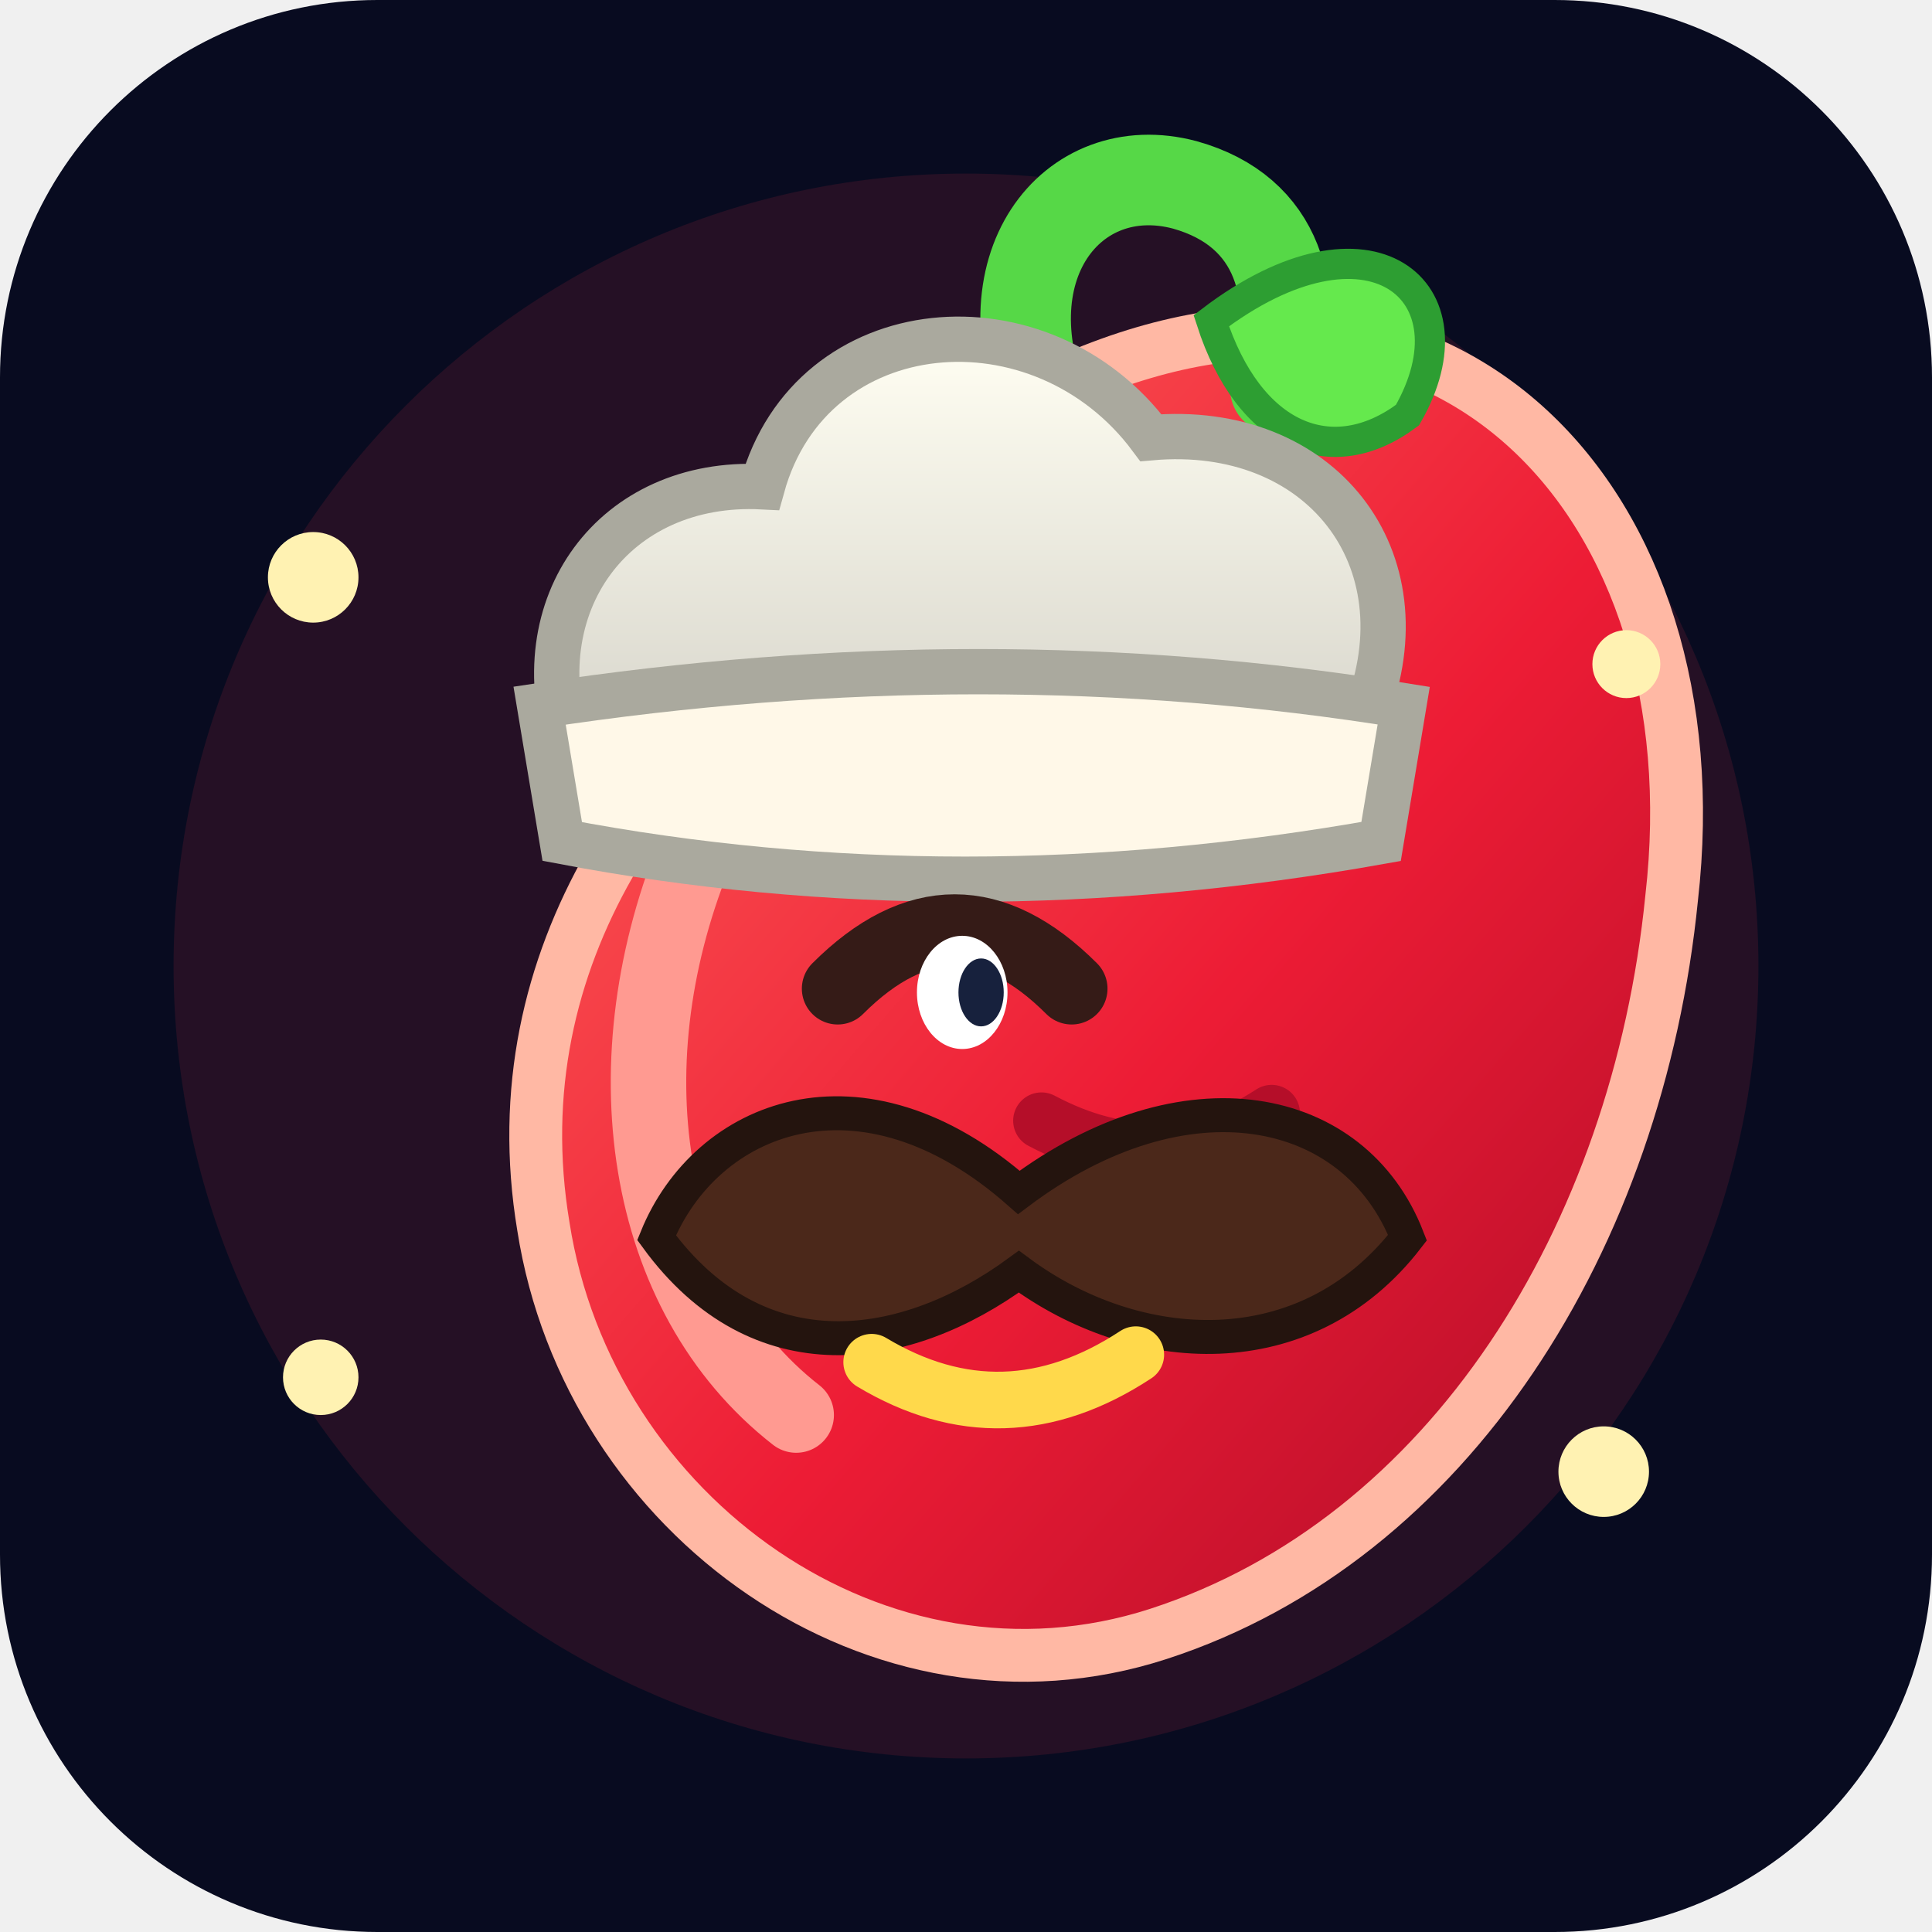
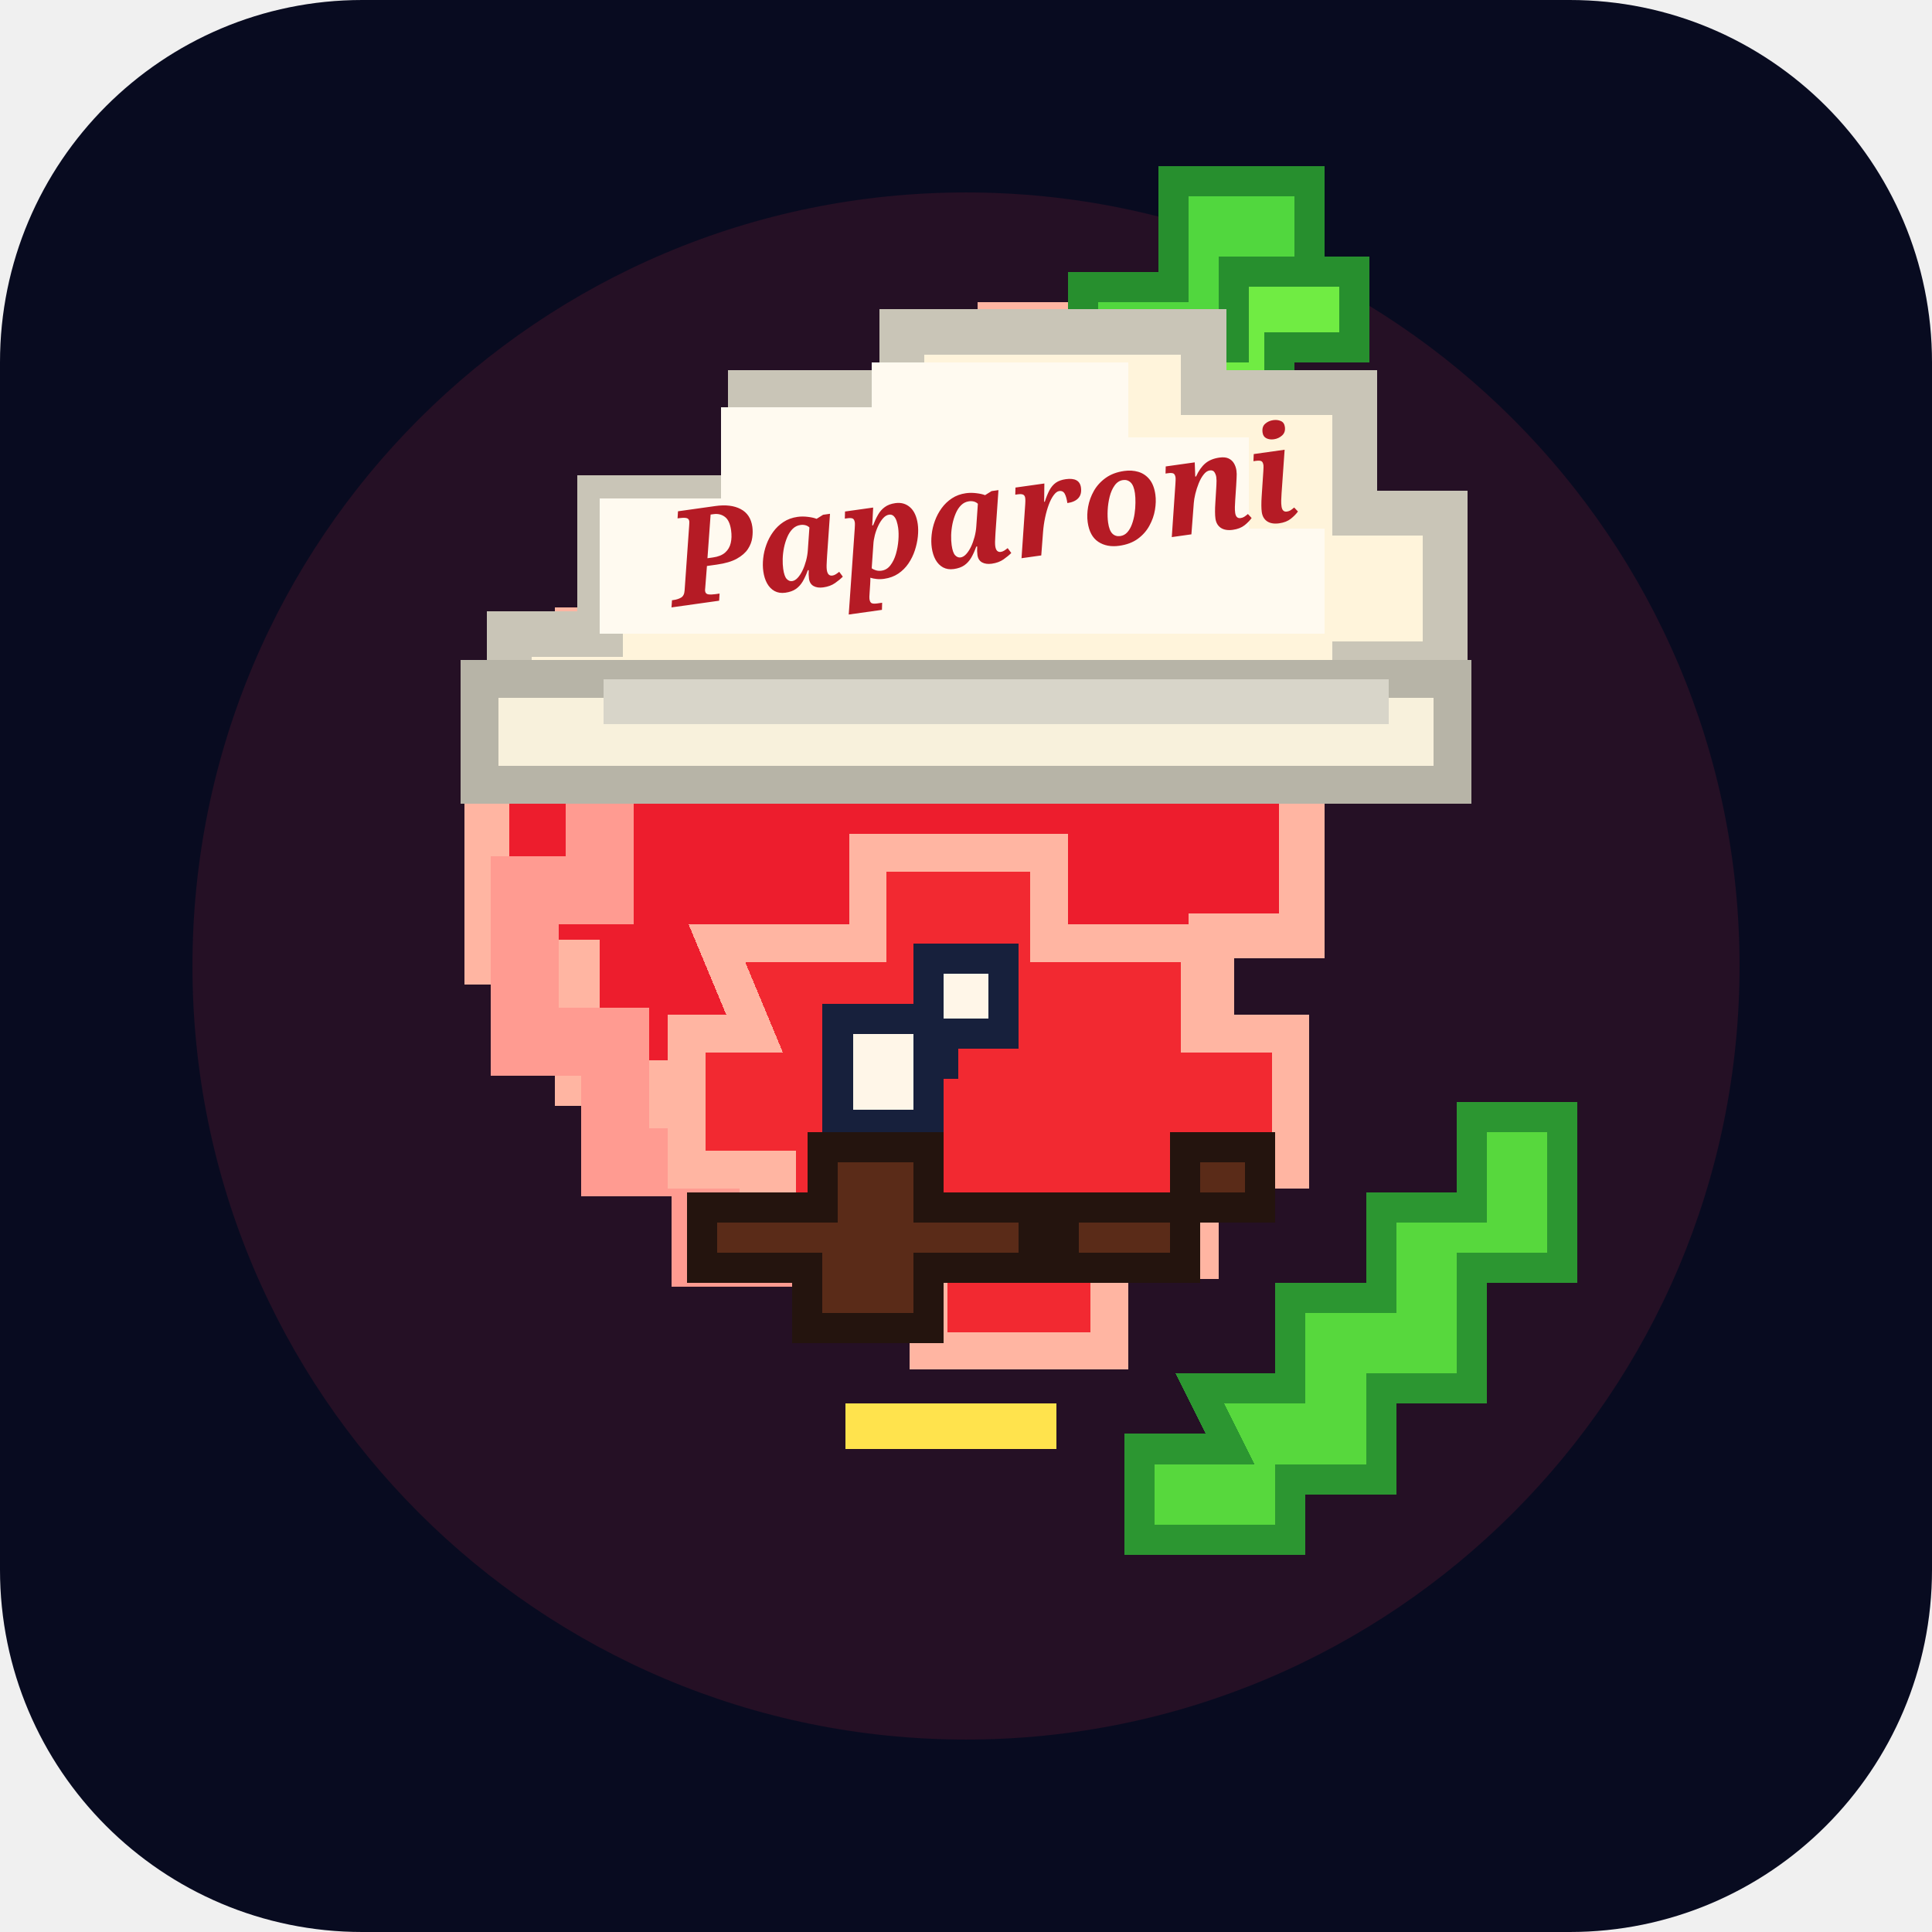
<svg xmlns="http://www.w3.org/2000/svg" viewBox="0 0 512 512">
-   <defs>
-     <linearGradient id="pep" x1="0" y1="0" x2="1" y2="1">
-       <stop stop-color="#ff665b" />
-       <stop offset=".55" stop-color="#ed1c35" />
-       <stop offset="1" stop-color="#a90b27" />
-     </linearGradient>
-     <linearGradient id="hat" x1="0" y1="0" x2="0" y2="1">
-       <stop stop-color="#fffef2" />
-       <stop offset="1" stop-color="#d7d5cb" />
-     </linearGradient>
-   </defs>
-   <rect width="512" height="512" rx="100" fill="#080b20" />
-   <circle cx="256" cy="256" r="210" fill="#ff3349" opacity=".12" />
-   <path d="M285 100c98-42 170 33 158 138-9 90-59 170-136 195-74 24-151-31-163-108-12-72 31-129 83-164 26-18 40-43 58-61Z" fill="url(#pep)" stroke="#ffb8a4" stroke-width="14" />
-   <path d="M185 224c-24 57-15 119 26 151" fill="none" stroke="#ff9a91" stroke-width="20" stroke-linecap="round" />
-   <path d="M278 111c-18-40 6-70 36-62 25 7 31 29 24 54" fill="none" stroke="#56d847" stroke-width="24" stroke-linecap="round" />
-   <path d="M321 85c42-32 71-8 52 25-20 15-42 6-52-25Z" fill="#65e94d" stroke="#2d9e32" stroke-width="8" />
-   <g class="hat">
-     <path d="M151 199c-13-39 12-72 51-70 13-47 74-52 103-13 45-4 73 32 57 73Z" fill="url(#hat)" stroke="#aaa99e" stroke-width="12" />
-     <path d="M143 187q118-18 229 0l-6 36q-112 20-217 0Z" fill="#fff8e8" stroke="#aaa99e" stroke-width="12" />
-   </g>
-   <path d="M222 262q31-31 62 0" fill="none" stroke="#351b17" stroke-width="19" stroke-linecap="round" />
-   <ellipse cx="255" cy="263" rx="12" ry="15" fill="#fff" />
-   <ellipse cx="260" cy="263" rx="6" ry="9" fill="#17213d" />
-   <path d="M276 297q32 17 61-2" fill="none" stroke="#b50e29" stroke-width="15" stroke-linecap="round" />
-   <path d="M270 316c-42-37-83-20-96 12 27 37 66 31 96 9 31 23 76 26 103-9-14-36-59-45-103-12Z" fill="#4b281a" stroke="#24140e" stroke-width="9" />
-   <path d="M231 361q35 21 70-2" fill="none" stroke="#ffd94b" stroke-width="15" stroke-linecap="round" />
-   <g fill="#fff2b2">
-     <circle cx="83" cy="153" r="12" />
-     <circle cx="431" cy="176" r="9" />
-     <circle cx="85" cy="365" r="10" />
-     <circle cx="425" cy="390" r="12" />
+   <rect width="512" height="512" rx="96" fill="#080b20" />
+   <circle cx="256" cy="256" r="205" fill="#ff3049" opacity=".12" />
+   <g shape-rendering="crispEdges">
+     <path d="M225 111h40V86h40v25h40v32h24v48h-24v57h-24v38h-24v25h-40v24h-48v-24h-32v-24h-24v-32h-24v-48h24v-40h32v-32h40Z" fill="#ed1d2d" stroke="#ffb5a2" stroke-width="12" />
+     <path d="M183 196h-24v40h-20v40h24v32h24v24h32" fill="none" stroke="#ff9b91" stroke-width="18" />
+     <path d="M287 112V76h24V48h36v24h-20v28h-20v24Z" fill="#51d73e" stroke="#278f2e" stroke-width="8" />
+     <path d="M327 72h32v20h-20v20h-24V92h12Z" fill="#70ec43" stroke="#278f2e" stroke-width="8" />
+     <path d="M135 204v-36h24v-36h40v-28h40V88h80v16h40v32h24v40h-24v28H135Z" fill="#fff4db" stroke="#c9c5b7" stroke-width="12" />
+     <path d="M159 160v-28h32v-24h40V96h68v20h32v24h20v28H159Z" fill="#fffaf0" />
+     <path d="M127 180h258v28H127Z" fill="#f8f1dc" stroke="#b7b4a7" stroke-width="10" />
+     <path d="M160 180h208v12H160Z" fill="#d8d5c9" />
+     <path d="M190 250h40v-24h48v24h40v24h24v36h-24v24h-24v24h-48v-24h-40v-24h-24v-36h18Z" fill="#f22931" stroke="#ffb5a2" stroke-width="10" />
+     <path d="M222 270h24v-16h20v20h-20v24h-24Z" fill="#fff6e8" stroke="#17203c" stroke-width="8" />
+     <path d="M242 270h12v16h-12Z" fill="#17203c" />
+     <path d="M186 320h32v-16h28v16h28v16h-28v16h-32v-16h-28Z" fill="#5a2b18" stroke="#24140e" stroke-width="8" />
+     <path d="M282 320h32v-16h20v16h-20v16h-32Z" fill="#5a2b18" stroke="#24140e" stroke-width="8" />
+     <path d="M224 372h56v12h-56Z" fill="#ffe34d" />
+     <path d="M318 368h24v-24h24v-24h24v-24h24v40h-24v32h-24v24h-24v16h-40v-24h24Z" fill="#57d83d" stroke="#2c9631" stroke-width="8" />
+     <text x="178" y="150" fill="#b51b25" font-family="Georgia,serif" font-size="35" font-style="italic" font-weight="bold" transform="rotate(-8 256 150)">Paparoni</text>
  </g>
</svg>
